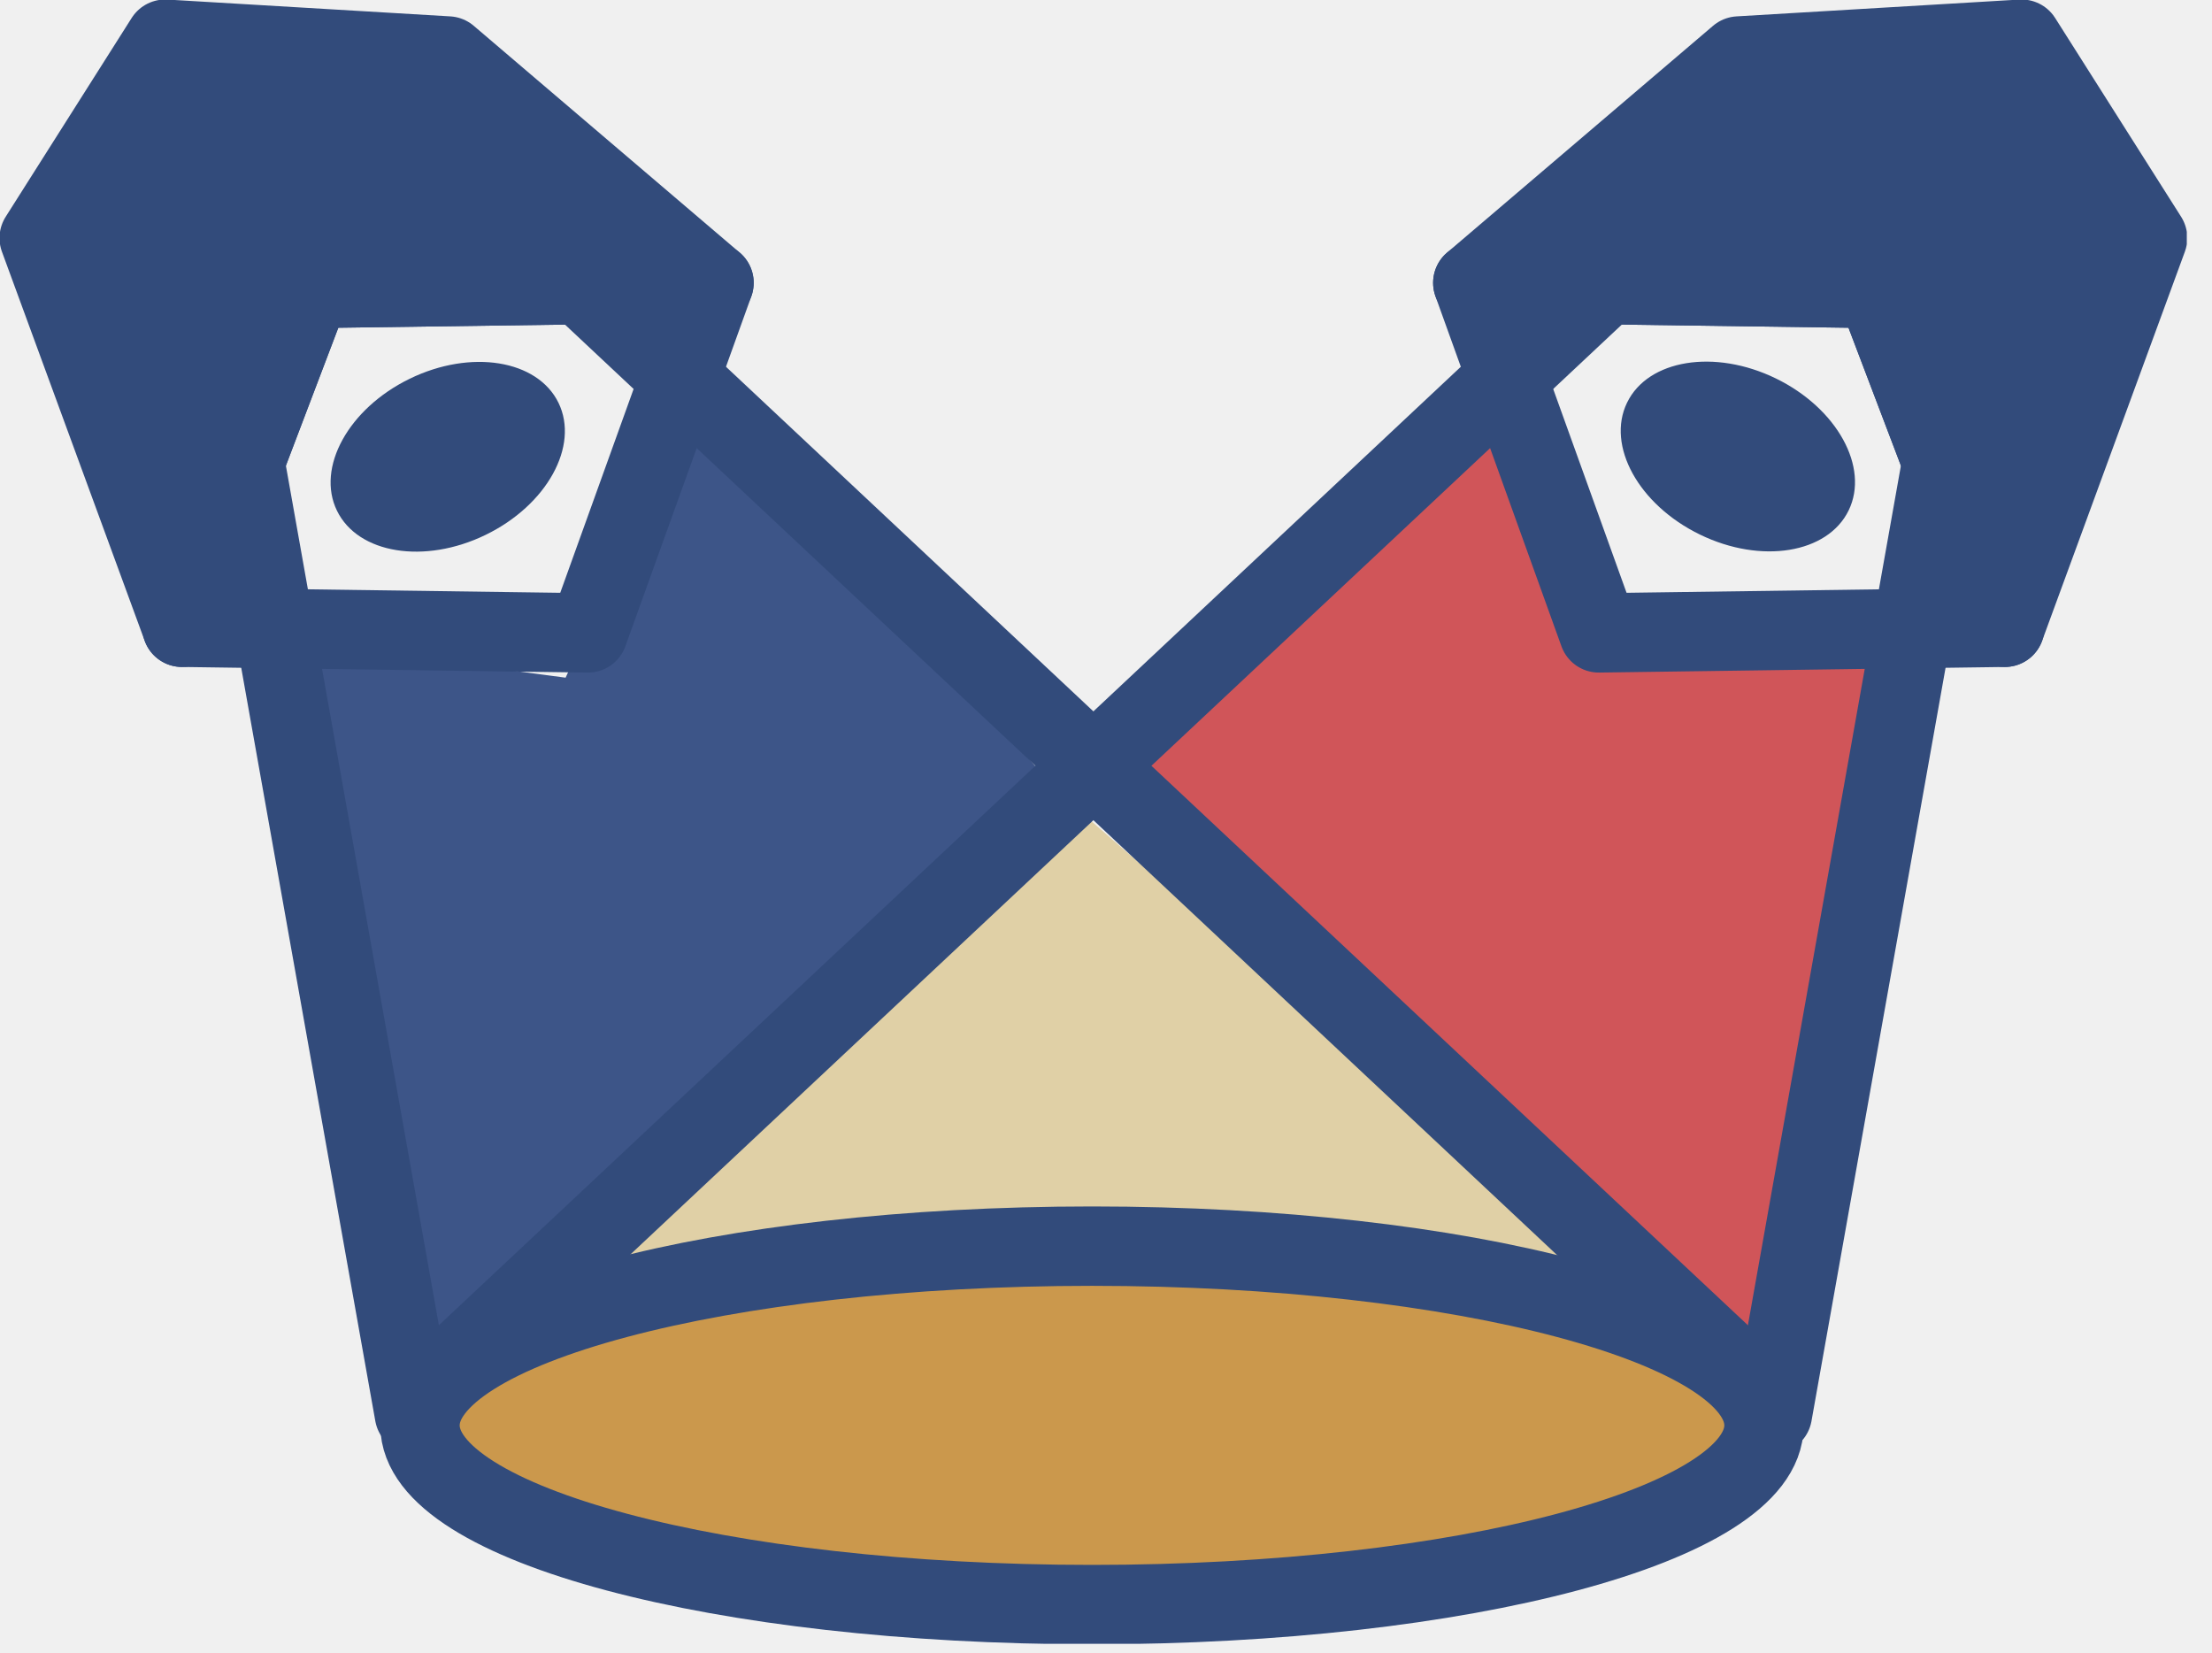
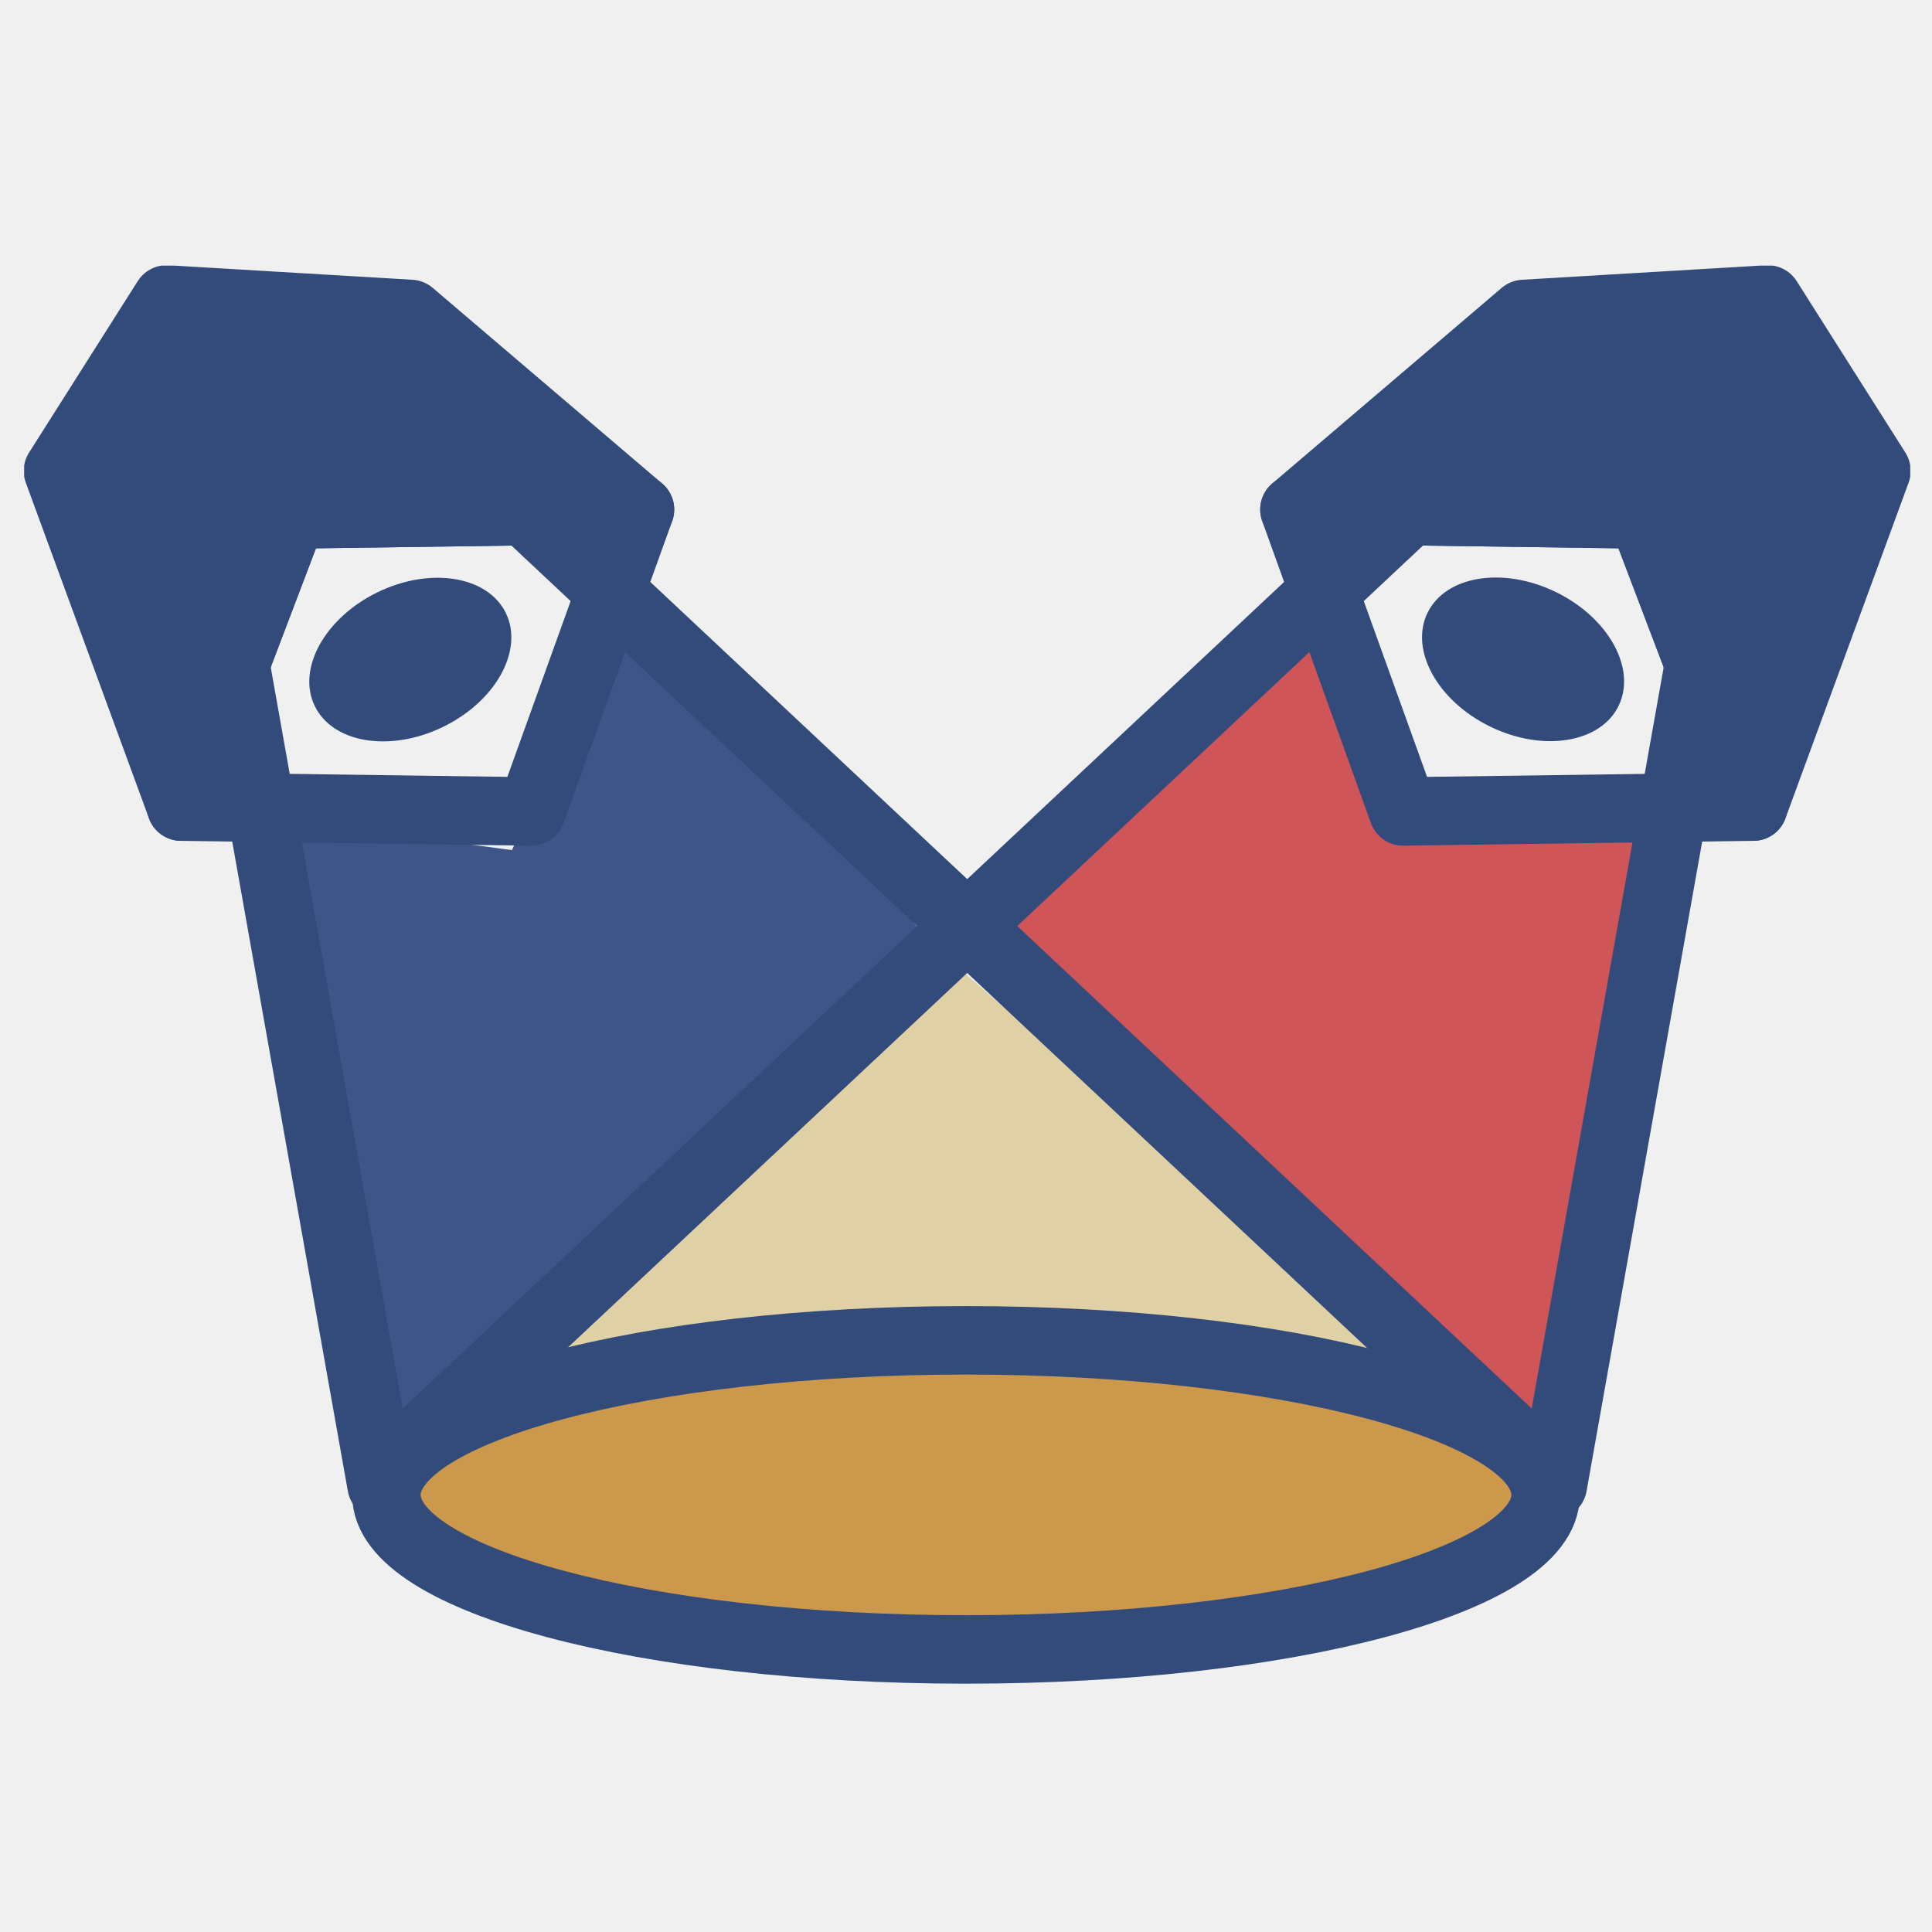
- <svg xmlns="http://www.w3.org/2000/svg" width="79" height="59" viewBox="0 0 79 59" fill="none">
-   <g clip-path="url(#clip0_1_463)">
-     <path d="M10.4 22.9L15.5 48.2L37.8 28.3L25 13.7L20.2 24.2L10.4 22.9Z" fill="#3D5588" />
-     <path d="M39.7 27.7L62.7 50L67.8 23.3L56.9 22.6L53.4 13.1L39.7 27.7Z" fill="#D05559" />
-     <path d="M19.2 47L37.8 28.3L62.7 50L48.5 44.3L38.6 43.8L30 44.3L19.2 47Z" fill="#E0D0A6" />
-     <path d="M39.1 56.9C51.803 56.9 62.1 54.169 62.1 50.8C62.1 47.431 51.803 44.7 39.1 44.7C26.397 44.7 16.1 47.431 16.1 50.8C16.1 54.169 26.397 56.9 39.1 56.9Z" fill="#CB984C" />
-     <path d="M52.6 10.1L62.1 2L72.2 1.4L76.7 8.5L71.6 22.4L67 10.3L52.6 10.1Z" fill="#324B7B" stroke="#324B7B" stroke-width="2.835" stroke-miterlimit="10" stroke-linecap="round" stroke-linejoin="round" />
-     <path d="M71.6 22.4L57.1 22.6L52.6 10.1L67 10.3L71.6 22.4Z" stroke="#324B7B" stroke-width="2.835" stroke-miterlimit="10" stroke-linecap="round" stroke-linejoin="round" />
-     <path d="M66.023 18.227C66.772 16.687 65.608 14.578 63.423 13.514C61.238 12.451 58.859 12.837 58.11 14.377C57.361 15.916 58.525 18.026 60.711 19.089C62.896 20.153 65.274 19.766 66.023 18.227Z" fill="#324B7B" />
-     <path d="M58.4 9.2L15 49.9" stroke="#324B7B" stroke-width="2.835" stroke-miterlimit="10" stroke-linecap="round" stroke-linejoin="round" />
-     <path d="M70.1 12.3L63.3 50.5" stroke="#324B7B" stroke-width="2.835" stroke-miterlimit="10" stroke-linecap="round" stroke-linejoin="round" />
-     <path d="M25.5 10.1L16 2L5.9 1.4L1.4 8.5L6.5 22.4L11.1 10.3L25.5 10.1Z" fill="#324B7B" stroke="#324B7B" stroke-width="2.835" stroke-miterlimit="10" stroke-linecap="round" stroke-linejoin="round" />
-     <path d="M6.5 22.4L21 22.6L25.5 10.1L11.1 10.3L6.5 22.4Z" stroke="#324B7B" stroke-width="2.835" stroke-miterlimit="10" stroke-linecap="round" stroke-linejoin="round" />
-     <path d="M17.346 19.099C19.532 18.036 20.696 15.926 19.947 14.386C19.198 12.847 16.819 12.461 14.634 13.524C12.449 14.587 11.285 16.697 12.034 18.236C12.783 19.776 15.161 20.162 17.346 19.099Z" fill="#324B7B" />
-     <path d="M19.7 9.2L63.1 49.9" stroke="#324B7B" stroke-width="2.835" stroke-miterlimit="10" stroke-linecap="round" stroke-linejoin="round" />
-     <path d="M8 12.3L14.8 50.5" stroke="#324B7B" stroke-width="2.835" stroke-miterlimit="10" stroke-linecap="round" stroke-linejoin="round" />
-     <path d="M39 57.3C52.255 57.3 63 54.435 63 50.9C63 47.365 52.255 44.5 39 44.5C25.745 44.5 15 47.365 15 50.9C15 54.435 25.745 57.3 39 57.3Z" stroke="#324B7B" stroke-width="2.835" stroke-miterlimit="10" stroke-linecap="round" stroke-linejoin="round" />
+ <svg xmlns="http://www.w3.org/2000/svg" width="80" height="80" viewBox="0 0 80 80" fill="none">
+   <g clip-path="url(#clip0_582_119)">
+     <path d="M11.4 33.9L16.5 59.2L38.8 39.3L26 24.7L21.2 35.2L11.4 33.9Z" fill="#3D5588" />
+     <path d="M40.7 38.7L63.7 61L68.8 34.3L57.9 33.6L54.4 24.1L40.7 38.7Z" fill="#D05559" />
+     <path d="M20.2 58L38.8 39.3L63.7 61L49.5 55.3L39.6 54.8L31 55.3L20.2 58Z" fill="#E0D0A6" />
+     <path d="M40.1 67.9C52.803 67.9 63.1 65.169 63.1 61.8C63.1 58.431 52.803 55.7 40.1 55.7C27.398 55.7 17.1 58.431 17.1 61.8C17.1 65.169 27.398 67.9 40.1 67.9Z" fill="#CB984C" />
+     <path d="M53.6 21.1L63.1 13L73.2 12.4L77.7 19.5L72.6 33.4L68 21.3L53.6 21.1Z" fill="#324B7B" stroke="#324B7B" stroke-width="2.835" stroke-miterlimit="10" stroke-linecap="round" stroke-linejoin="round" />
+     <path d="M72.6 33.4L58.1 33.6L53.6 21.1L68 21.3L72.6 33.4Z" stroke="#324B7B" stroke-width="2.835" stroke-miterlimit="10" stroke-linecap="round" stroke-linejoin="round" />
+     <path d="M67.023 29.227C67.772 27.687 66.608 25.578 64.423 24.514C62.238 23.451 59.859 23.837 59.11 25.377C58.361 26.916 59.525 29.026 61.71 30.089C63.895 31.153 66.274 30.766 67.023 29.227Z" fill="#324B7B" />
+     <path d="M59.4 20.2L16 60.9" stroke="#324B7B" stroke-width="2.835" stroke-miterlimit="10" stroke-linecap="round" stroke-linejoin="round" />
+     <path d="M71.1 23.3L64.3 61.5" stroke="#324B7B" stroke-width="2.835" stroke-miterlimit="10" stroke-linecap="round" stroke-linejoin="round" />
+     <path d="M26.5 21.1L17 13L6.9 12.4L2.4 19.5L7.5 33.4L12.1 21.3L26.5 21.1Z" fill="#324B7B" stroke="#324B7B" stroke-width="2.835" stroke-miterlimit="10" stroke-linecap="round" stroke-linejoin="round" />
+     <path d="M7.5 33.4L22 33.6L26.5 21.1L12.1 21.3L7.5 33.4Z" stroke="#324B7B" stroke-width="2.835" stroke-miterlimit="10" stroke-linecap="round" stroke-linejoin="round" />
+     <path d="M18.346 30.099C20.531 29.036 21.695 26.926 20.947 25.386C20.197 23.847 17.819 23.461 15.634 24.524C13.449 25.587 12.284 27.697 13.034 29.236C13.783 30.776 16.161 31.162 18.346 30.099Z" fill="#324B7B" />
+     <path d="M20.7 20.2L64.1 60.9" stroke="#324B7B" stroke-width="2.835" stroke-miterlimit="10" stroke-linecap="round" stroke-linejoin="round" />
+     <path d="M9 23.3L15.8 61.5" stroke="#324B7B" stroke-width="2.835" stroke-miterlimit="10" stroke-linecap="round" stroke-linejoin="round" />
+     <path d="M40 68.3C53.255 68.3 64 65.435 64 61.9C64 58.365 53.255 55.5 40 55.5C26.745 55.5 16 58.365 16 61.9C16 65.435 26.745 68.3 40 68.3Z" stroke="#324B7B" stroke-width="2.835" stroke-miterlimit="10" stroke-linecap="round" stroke-linejoin="round" />
  </g>
  <defs>
-     <clipPath id="clip0_1_463">
-       <rect width="78.1" height="58.7" fill="white" />
+     <clipPath id="clip0_582_119">
+       <rect width="78.1" height="58.7" fill="white" transform="translate(1 11)" />
    </clipPath>
  </defs>
</svg>
